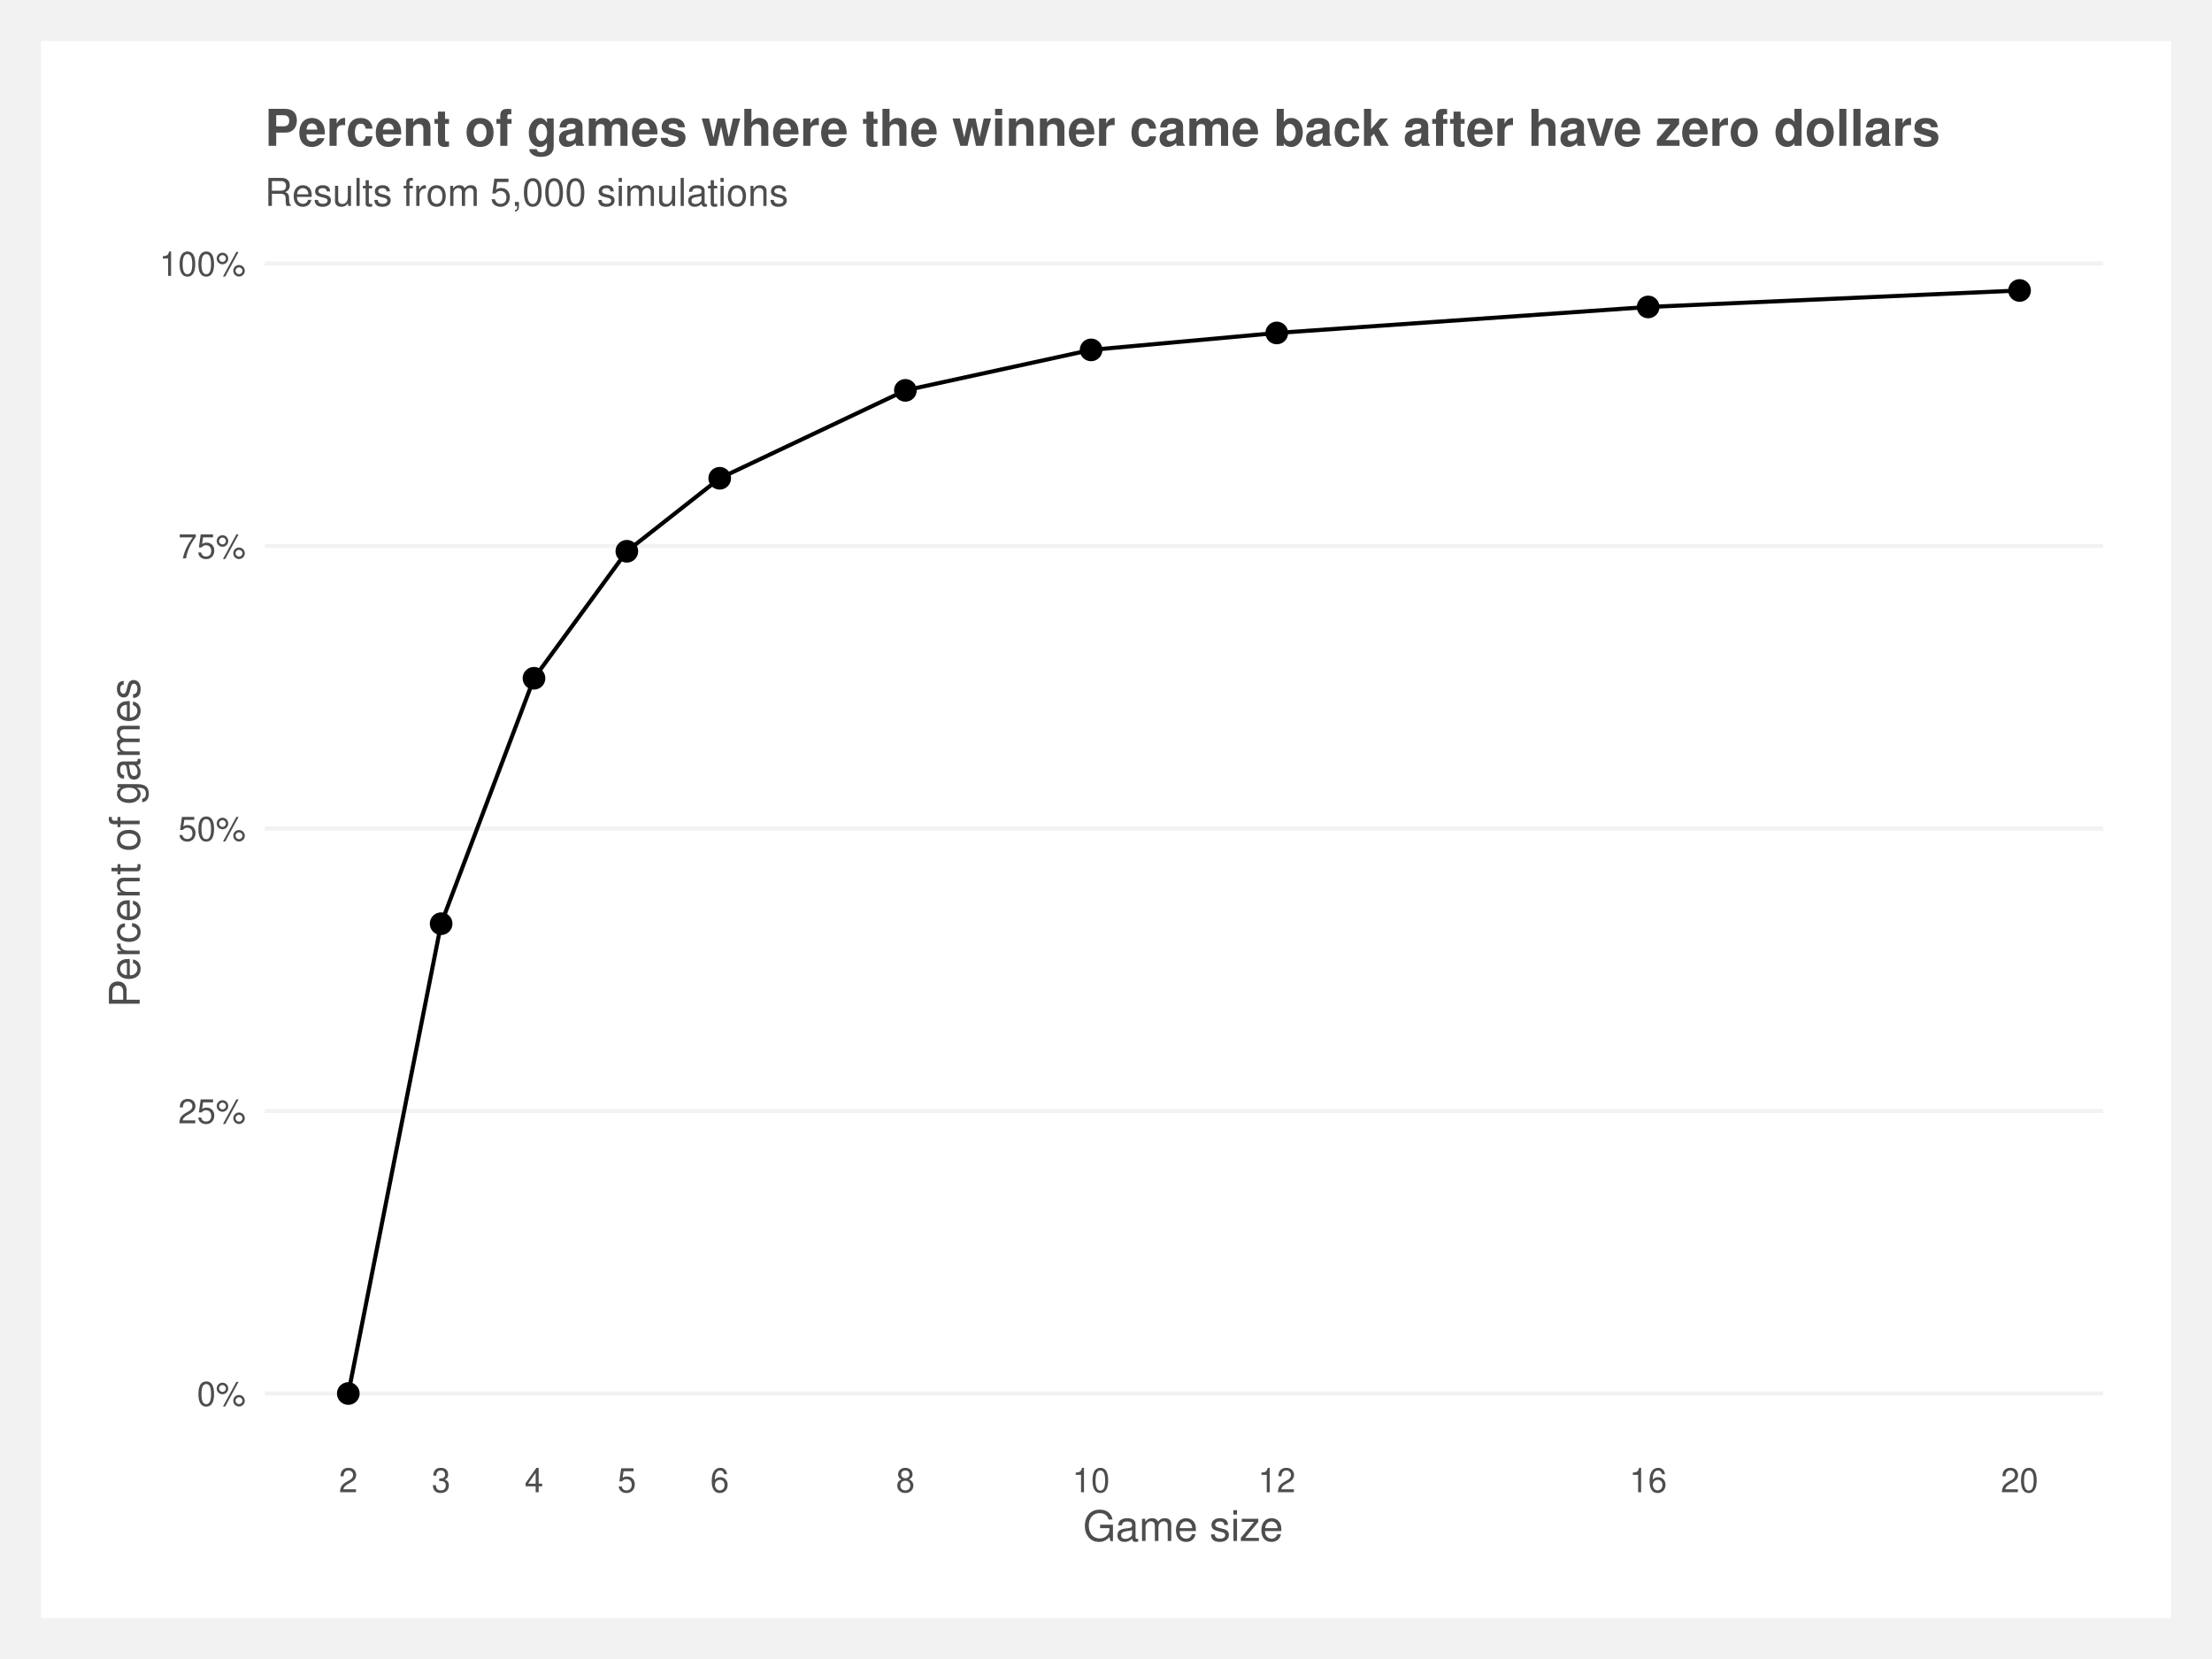
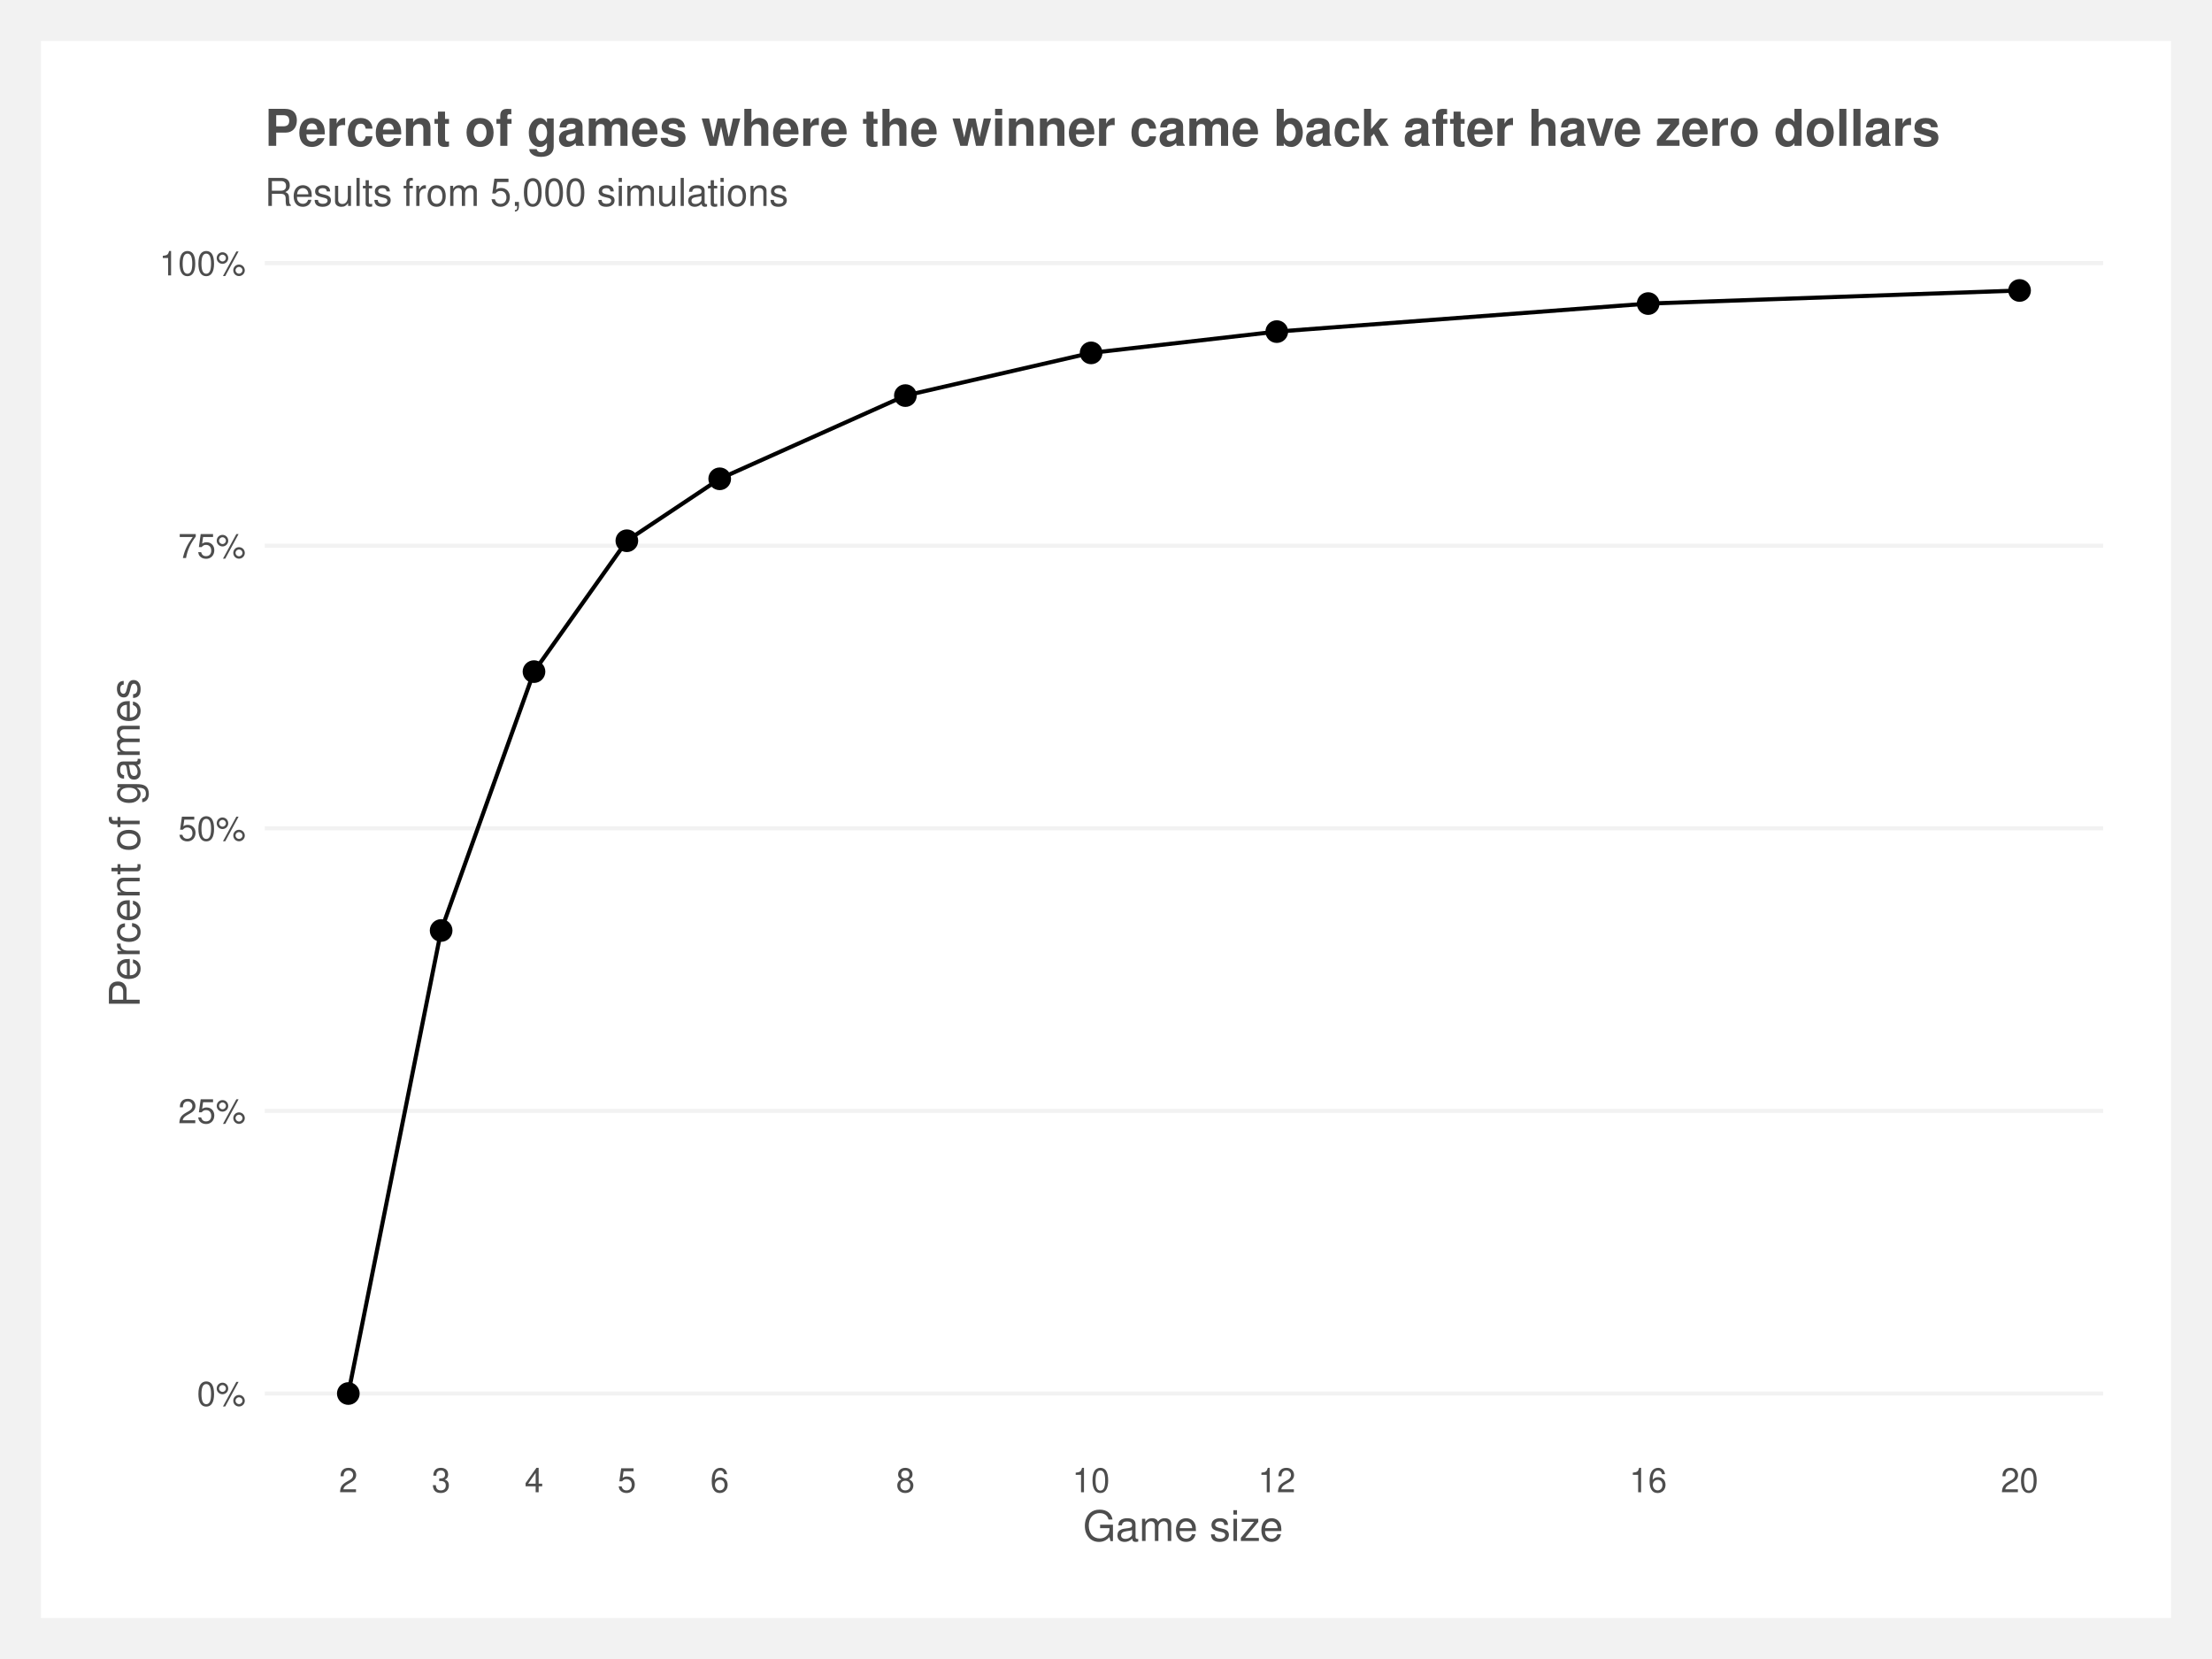
<svg xmlns="http://www.w3.org/2000/svg" viewBox="0 0 576.00 432.00">
  <defs>
    <style type="text/css">
    line, polyline, polygon, path, rect, circle {
      fill: none;
      stroke: #000000;
      stroke-linecap: round;
      stroke-linejoin: round;
      stroke-miterlimit: 10.00;
    }
  </style>
  </defs>
  <rect width="100%" height="100%" style="stroke: none; fill: #FFFFFF;" />
  <rect x="0.00" y="0.00" width="576.00" height="432.00" style="stroke-width: 21.34; stroke: #F2F2F2;" />
  <defs>
    <clipPath id="cpNjguOTR8NTQ3LjY1fDM3Ny4yM3w2MS4yOA==">
      <rect x="68.94" y="61.28" width="478.72" height="315.96" />
    </clipPath>
  </defs>
  <rect x="68.94" y="61.28" width="478.72" height="315.96" style="stroke-width: 1.07; stroke: none;" clip-path="url(#cpNjguOTR8NTQ3LjY1fDM3Ny4yM3w2MS4yOA==)" />
-   <polyline points="68.94,326.09 547.65,326.09 " style="stroke-width: 0.53; stroke: none; stroke-linecap: butt;" clip-path="url(#cpNjguOTR8NTQ3LjY1fDM3Ny4yM3w2MS4yOA==)" />
-   <polyline points="68.94,252.53 547.65,252.53 " style="stroke-width: 0.53; stroke: none; stroke-linecap: butt;" clip-path="url(#cpNjguOTR8NTQ3LjY1fDM3Ny4yM3w2MS4yOA==)" />
-   <polyline points="68.94,178.97 547.65,178.97 " style="stroke-width: 0.53; stroke: none; stroke-linecap: butt;" clip-path="url(#cpNjguOTR8NTQ3LjY1fDM3Ny4yM3w2MS4yOA==)" />
-   <polyline points="68.94,105.41 547.65,105.41 " style="stroke-width: 0.53; stroke: none; stroke-linecap: butt;" clip-path="url(#cpNjguOTR8NTQ3LjY1fDM3Ny4yM3w2MS4yOA==)" />
+   <polyline points="68.94,326.08 547.65,326.08 " style="stroke-width: 0.53; stroke: none; stroke-linecap: butt;" clip-path="url(#cpNjguOTR8NTQ3LjY1fDM3Ny4yM3w2MS4yOA==)" />
+   <polyline points="68.94,252.49 547.65,252.49 " style="stroke-width: 0.53; stroke: none; stroke-linecap: butt;" clip-path="url(#cpNjguOTR8NTQ3LjY1fDM3Ny4yM3w2MS4yOA==)" />
+   <polyline points="68.94,178.90 547.65,178.90 " style="stroke-width: 0.53; stroke: none; stroke-linecap: butt;" clip-path="url(#cpNjguOTR8NTQ3LjY1fDM3Ny4yM3w2MS4yOA==)" />
+   <polyline points="68.94,105.31 547.65,105.31 " style="stroke-width: 0.53; stroke: none; stroke-linecap: butt;" clip-path="url(#cpNjguOTR8NTQ3LjY1fDM3Ny4yM3w2MS4yOA==)" />
  <polyline points="78.61,377.23 78.61,61.28 " style="stroke-width: 0.53; stroke: none; stroke-linecap: butt;" clip-path="url(#cpNjguOTR8NTQ3LjY1fDM3Ny4yM3w2MS4yOA==)" />
  <polyline points="102.78,377.23 102.78,61.28 " style="stroke-width: 0.53; stroke: none; stroke-linecap: butt;" clip-path="url(#cpNjguOTR8NTQ3LjY1fDM3Ny4yM3w2MS4yOA==)" />
  <polyline points="126.96,377.23 126.96,61.28 " style="stroke-width: 0.53; stroke: none; stroke-linecap: butt;" clip-path="url(#cpNjguOTR8NTQ3LjY1fDM3Ny4yM3w2MS4yOA==)" />
  <polyline points="151.14,377.23 151.14,61.28 " style="stroke-width: 0.53; stroke: none; stroke-linecap: butt;" clip-path="url(#cpNjguOTR8NTQ3LjY1fDM3Ny4yM3w2MS4yOA==)" />
  <polyline points="175.32,377.23 175.32,61.28 " style="stroke-width: 0.53; stroke: none; stroke-linecap: butt;" clip-path="url(#cpNjguOTR8NTQ3LjY1fDM3Ny4yM3w2MS4yOA==)" />
  <polyline points="211.58,377.23 211.58,61.28 " style="stroke-width: 0.53; stroke: none; stroke-linecap: butt;" clip-path="url(#cpNjguOTR8NTQ3LjY1fDM3Ny4yM3w2MS4yOA==)" />
  <polyline points="259.94,377.23 259.94,61.28 " style="stroke-width: 0.53; stroke: none; stroke-linecap: butt;" clip-path="url(#cpNjguOTR8NTQ3LjY1fDM3Ny4yM3w2MS4yOA==)" />
  <polyline points="308.29,377.23 308.29,61.28 " style="stroke-width: 0.53; stroke: none; stroke-linecap: butt;" clip-path="url(#cpNjguOTR8NTQ3LjY1fDM3Ny4yM3w2MS4yOA==)" />
  <polyline points="380.83,377.23 380.83,61.28 " style="stroke-width: 0.53; stroke: none; stroke-linecap: butt;" clip-path="url(#cpNjguOTR8NTQ3LjY1fDM3Ny4yM3w2MS4yOA==)" />
  <polyline points="477.54,377.23 477.54,61.28 " style="stroke-width: 0.53; stroke: none; stroke-linecap: butt;" clip-path="url(#cpNjguOTR8NTQ3LjY1fDM3Ny4yM3w2MS4yOA==)" />
  <polyline points="537.98,377.23 537.98,61.28 " style="stroke-width: 0.53; stroke: none; stroke-linecap: butt;" clip-path="url(#cpNjguOTR8NTQ3LjY1fDM3Ny4yM3w2MS4yOA==)" />
  <polyline points="68.94,362.87 547.65,362.87 " style="stroke-width: 1.07; stroke: #F2F2F2; stroke-linecap: butt;" clip-path="url(#cpNjguOTR8NTQ3LjY1fDM3Ny4yM3w2MS4yOA==)" />
-   <polyline points="68.94,289.31 547.65,289.31 " style="stroke-width: 1.07; stroke: #F2F2F2; stroke-linecap: butt;" clip-path="url(#cpNjguOTR8NTQ3LjY1fDM3Ny4yM3w2MS4yOA==)" />
-   <polyline points="68.94,215.75 547.65,215.75 " style="stroke-width: 1.07; stroke: #F2F2F2; stroke-linecap: butt;" clip-path="url(#cpNjguOTR8NTQ3LjY1fDM3Ny4yM3w2MS4yOA==)" />
-   <polyline points="68.94,142.19 547.65,142.19 " style="stroke-width: 1.07; stroke: #F2F2F2; stroke-linecap: butt;" clip-path="url(#cpNjguOTR8NTQ3LjY1fDM3Ny4yM3w2MS4yOA==)" />
-   <polyline points="68.94,68.63 547.65,68.63 " style="stroke-width: 1.07; stroke: #F2F2F2; stroke-linecap: butt;" clip-path="url(#cpNjguOTR8NTQ3LjY1fDM3Ny4yM3w2MS4yOA==)" />
+   <polyline points="68.94,289.28 547.65,289.28 " style="stroke-width: 1.07; stroke: #F2F2F2; stroke-linecap: butt;" clip-path="url(#cpNjguOTR8NTQ3LjY1fDM3Ny4yM3w2MS4yOA==)" />
+   <polyline points="68.94,215.69 547.65,215.69 " style="stroke-width: 1.07; stroke: #F2F2F2; stroke-linecap: butt;" clip-path="url(#cpNjguOTR8NTQ3LjY1fDM3Ny4yM3w2MS4yOA==)" />
+   <polyline points="68.94,142.10 547.65,142.10 " style="stroke-width: 1.07; stroke: #F2F2F2; stroke-linecap: butt;" clip-path="url(#cpNjguOTR8NTQ3LjY1fDM3Ny4yM3w2MS4yOA==)" />
+   <polyline points="68.94,68.51 547.65,68.51 " style="stroke-width: 1.07; stroke: #F2F2F2; stroke-linecap: butt;" clip-path="url(#cpNjguOTR8NTQ3LjY1fDM3Ny4yM3w2MS4yOA==)" />
  <polyline points="90.70,377.23 90.70,61.28 " style="stroke-width: 1.07; stroke: none; stroke-linecap: butt;" clip-path="url(#cpNjguOTR8NTQ3LjY1fDM3Ny4yM3w2MS4yOA==)" />
  <polyline points="114.87,377.23 114.87,61.28 " style="stroke-width: 1.07; stroke: none; stroke-linecap: butt;" clip-path="url(#cpNjguOTR8NTQ3LjY1fDM3Ny4yM3w2MS4yOA==)" />
  <polyline points="139.05,377.23 139.05,61.28 " style="stroke-width: 1.07; stroke: none; stroke-linecap: butt;" clip-path="url(#cpNjguOTR8NTQ3LjY1fDM3Ny4yM3w2MS4yOA==)" />
  <polyline points="163.23,377.23 163.23,61.28 " style="stroke-width: 1.07; stroke: none; stroke-linecap: butt;" clip-path="url(#cpNjguOTR8NTQ3LjY1fDM3Ny4yM3w2MS4yOA==)" />
  <polyline points="187.41,377.23 187.41,61.28 " style="stroke-width: 1.07; stroke: none; stroke-linecap: butt;" clip-path="url(#cpNjguOTR8NTQ3LjY1fDM3Ny4yM3w2MS4yOA==)" />
  <polyline points="235.76,377.23 235.76,61.28 " style="stroke-width: 1.07; stroke: none; stroke-linecap: butt;" clip-path="url(#cpNjguOTR8NTQ3LjY1fDM3Ny4yM3w2MS4yOA==)" />
  <polyline points="284.12,377.23 284.12,61.28 " style="stroke-width: 1.07; stroke: none; stroke-linecap: butt;" clip-path="url(#cpNjguOTR8NTQ3LjY1fDM3Ny4yM3w2MS4yOA==)" />
  <polyline points="332.47,377.23 332.47,61.28 " style="stroke-width: 1.07; stroke: none; stroke-linecap: butt;" clip-path="url(#cpNjguOTR8NTQ3LjY1fDM3Ny4yM3w2MS4yOA==)" />
  <polyline points="429.18,377.23 429.18,61.28 " style="stroke-width: 1.07; stroke: none; stroke-linecap: butt;" clip-path="url(#cpNjguOTR8NTQ3LjY1fDM3Ny4yM3w2MS4yOA==)" />
  <polyline points="525.89,377.23 525.89,61.28 " style="stroke-width: 1.07; stroke: none; stroke-linecap: butt;" clip-path="url(#cpNjguOTR8NTQ3LjY1fDM3Ny4yM3w2MS4yOA==)" />
  <circle cx="90.70" cy="362.87" r="1.95pt" style="stroke-width: 0.71; fill: #000000;" clip-path="url(#cpNjguOTR8NTQ3LjY1fDM3Ny4yM3w2MS4yOA==)" />
-   <circle cx="114.87" cy="240.53" r="1.95pt" style="stroke-width: 0.71; fill: #000000;" clip-path="url(#cpNjguOTR8NTQ3LjY1fDM3Ny4yM3w2MS4yOA==)" />
-   <circle cx="139.05" cy="176.62" r="1.95pt" style="stroke-width: 0.71; fill: #000000;" clip-path="url(#cpNjguOTR8NTQ3LjY1fDM3Ny4yM3w2MS4yOA==)" />
-   <circle cx="163.23" cy="143.55" r="1.95pt" style="stroke-width: 0.71; fill: #000000;" clip-path="url(#cpNjguOTR8NTQ3LjY1fDM3Ny4yM3w2MS4yOA==)" />
-   <circle cx="187.41" cy="124.54" r="1.95pt" style="stroke-width: 0.71; fill: #000000;" clip-path="url(#cpNjguOTR8NTQ3LjY1fDM3Ny4yM3w2MS4yOA==)" />
-   <circle cx="235.76" cy="101.65" r="1.95pt" style="stroke-width: 0.71; fill: #000000;" clip-path="url(#cpNjguOTR8NTQ3LjY1fDM3Ny4yM3w2MS4yOA==)" />
-   <circle cx="284.12" cy="91.11" r="1.95pt" style="stroke-width: 0.71; fill: #000000;" clip-path="url(#cpNjguOTR8NTQ3LjY1fDM3Ny4yM3w2MS4yOA==)" />
-   <circle cx="332.47" cy="86.70" r="1.95pt" style="stroke-width: 0.71; fill: #000000;" clip-path="url(#cpNjguOTR8NTQ3LjY1fDM3Ny4yM3w2MS4yOA==)" />
-   <circle cx="429.18" cy="79.93" r="1.95pt" style="stroke-width: 0.71; fill: #000000;" clip-path="url(#cpNjguOTR8NTQ3LjY1fDM3Ny4yM3w2MS4yOA==)" />
+   <circle cx="114.87" cy="242.30" r="1.95pt" style="stroke-width: 0.71; fill: #000000;" clip-path="url(#cpNjguOTR8NTQ3LjY1fDM3Ny4yM3w2MS4yOA==)" />
+   <circle cx="139.05" cy="174.89" r="1.95pt" style="stroke-width: 0.71; fill: #000000;" clip-path="url(#cpNjguOTR8NTQ3LjY1fDM3Ny4yM3w2MS4yOA==)" />
+   <circle cx="163.23" cy="140.81" r="1.95pt" style="stroke-width: 0.71; fill: #000000;" clip-path="url(#cpNjguOTR8NTQ3LjY1fDM3Ny4yM3w2MS4yOA==)" />
+   <circle cx="187.41" cy="124.68" r="1.95pt" style="stroke-width: 0.71; fill: #000000;" clip-path="url(#cpNjguOTR8NTQ3LjY1fDM3Ny4yM3w2MS4yOA==)" />
+   <circle cx="235.76" cy="103.01" r="1.95pt" style="stroke-width: 0.71; fill: #000000;" clip-path="url(#cpNjguOTR8NTQ3LjY1fDM3Ny4yM3w2MS4yOA==)" />
+   <circle cx="284.12" cy="91.89" r="1.95pt" style="stroke-width: 0.71; fill: #000000;" clip-path="url(#cpNjguOTR8NTQ3LjY1fDM3Ny4yM3w2MS4yOA==)" />
+   <circle cx="332.47" cy="86.35" r="1.95pt" style="stroke-width: 0.71; fill: #000000;" clip-path="url(#cpNjguOTR8NTQ3LjY1fDM3Ny4yM3w2MS4yOA==)" />
+   <circle cx="429.18" cy="79.05" r="1.95pt" style="stroke-width: 0.71; fill: #000000;" clip-path="url(#cpNjguOTR8NTQ3LjY1fDM3Ny4yM3w2MS4yOA==)" />
  <circle cx="525.89" cy="75.64" r="1.95pt" style="stroke-width: 0.71; fill: #000000;" clip-path="url(#cpNjguOTR8NTQ3LjY1fDM3Ny4yM3w2MS4yOA==)" />
-   <polyline points="90.70,362.87 114.87,240.53 139.05,176.62 163.23,143.55 187.41,124.54 235.76,101.65 284.12,91.11 332.47,86.70 429.18,79.93 525.89,75.64 " style="stroke-width: 1.07; stroke-linecap: butt;" clip-path="url(#cpNjguOTR8NTQ3LjY1fDM3Ny4yM3w2MS4yOA==)" />
+   <polyline points="90.70,362.87 114.87,242.30 139.05,174.89 163.23,140.81 187.41,124.68 235.76,103.01 284.12,91.89 332.47,86.35 429.18,79.05 525.89,75.64 " style="stroke-width: 1.07; stroke-linecap: butt;" clip-path="url(#cpNjguOTR8NTQ3LjY1fDM3Ny4yM3w2MS4yOA==)" />
  <defs>
    <clipPath id="cpMC4wMHw1NzYuMDB8NDMyLjAwfDAuMDA=">
      <rect x="0.00" y="0.00" width="576.00" height="432.00" />
    </clipPath>
  </defs>
  <g clip-path="url(#cpMC4wMHw1NzYuMDB8NDMyLjAwfDAuMDA=)">
    <text x="51.29" y="366.08" style="font-size: 8.80px; fill: #4D4D4D; font-family: Helvetica;" textLength="12.72px" lengthAdjust="spacingAndGlyphs">0%</text>
  </g>
  <g clip-path="url(#cpMC4wMHw1NzYuMDB8NDMyLjAwfDAuMDA=)">
-     <text x="46.40" y="292.52" style="font-size: 8.80px; fill: #4D4D4D; font-family: Helvetica;" textLength="17.61px" lengthAdjust="spacingAndGlyphs">25%</text>
+     <text x="46.40" y="292.49" style="font-size: 8.80px; fill: #4D4D4D; font-family: Helvetica;" textLength="17.61px" lengthAdjust="spacingAndGlyphs">25%</text>
  </g>
  <g clip-path="url(#cpMC4wMHw1NzYuMDB8NDMyLjAwfDAuMDA=)">
-     <text x="46.40" y="218.96" style="font-size: 8.80px; fill: #4D4D4D; font-family: Helvetica;" textLength="17.61px" lengthAdjust="spacingAndGlyphs">50%</text>
+     <text x="46.40" y="218.90" style="font-size: 8.80px; fill: #4D4D4D; font-family: Helvetica;" textLength="17.61px" lengthAdjust="spacingAndGlyphs">50%</text>
  </g>
  <g clip-path="url(#cpMC4wMHw1NzYuMDB8NDMyLjAwfDAuMDA=)">
-     <text x="46.40" y="145.40" style="font-size: 8.80px; fill: #4D4D4D; font-family: Helvetica;" textLength="17.61px" lengthAdjust="spacingAndGlyphs">75%</text>
+     <text x="46.40" y="145.31" style="font-size: 8.80px; fill: #4D4D4D; font-family: Helvetica;" textLength="17.61px" lengthAdjust="spacingAndGlyphs">75%</text>
  </g>
  <g clip-path="url(#cpMC4wMHw1NzYuMDB8NDMyLjAwfDAuMDA=)">
-     <text x="41.50" y="71.84" style="font-size: 8.80px; fill: #4D4D4D; font-family: Helvetica;" textLength="22.50px" lengthAdjust="spacingAndGlyphs">100%</text>
+     <text x="41.50" y="71.72" style="font-size: 8.80px; fill: #4D4D4D; font-family: Helvetica;" textLength="22.50px" lengthAdjust="spacingAndGlyphs">100%</text>
  </g>
  <polyline points="66.20,362.87 68.94,362.87 " style="stroke-width: 1.07; stroke: none; stroke-linecap: butt;" clip-path="url(#cpMC4wMHw1NzYuMDB8NDMyLjAwfDAuMDA=)" />
-   <polyline points="66.20,289.31 68.94,289.31 " style="stroke-width: 1.07; stroke: none; stroke-linecap: butt;" clip-path="url(#cpMC4wMHw1NzYuMDB8NDMyLjAwfDAuMDA=)" />
-   <polyline points="66.20,215.75 68.94,215.75 " style="stroke-width: 1.07; stroke: none; stroke-linecap: butt;" clip-path="url(#cpMC4wMHw1NzYuMDB8NDMyLjAwfDAuMDA=)" />
-   <polyline points="66.20,142.19 68.94,142.19 " style="stroke-width: 1.07; stroke: none; stroke-linecap: butt;" clip-path="url(#cpMC4wMHw1NzYuMDB8NDMyLjAwfDAuMDA=)" />
-   <polyline points="66.20,68.63 68.94,68.63 " style="stroke-width: 1.07; stroke: none; stroke-linecap: butt;" clip-path="url(#cpMC4wMHw1NzYuMDB8NDMyLjAwfDAuMDA=)" />
+   <polyline points="66.20,289.28 68.94,289.28 " style="stroke-width: 1.07; stroke: none; stroke-linecap: butt;" clip-path="url(#cpMC4wMHw1NzYuMDB8NDMyLjAwfDAuMDA=)" />
+   <polyline points="66.20,215.69 68.94,215.69 " style="stroke-width: 1.07; stroke: none; stroke-linecap: butt;" clip-path="url(#cpMC4wMHw1NzYuMDB8NDMyLjAwfDAuMDA=)" />
+   <polyline points="66.20,142.10 68.94,142.10 " style="stroke-width: 1.07; stroke: none; stroke-linecap: butt;" clip-path="url(#cpMC4wMHw1NzYuMDB8NDMyLjAwfDAuMDA=)" />
+   <polyline points="66.20,68.51 68.94,68.51 " style="stroke-width: 1.07; stroke: none; stroke-linecap: butt;" clip-path="url(#cpMC4wMHw1NzYuMDB8NDMyLjAwfDAuMDA=)" />
  <polyline points="90.70,379.97 90.70,377.23 " style="stroke-width: 1.07; stroke: none; stroke-linecap: butt;" clip-path="url(#cpMC4wMHw1NzYuMDB8NDMyLjAwfDAuMDA=)" />
  <polyline points="114.87,379.97 114.87,377.23 " style="stroke-width: 1.07; stroke: none; stroke-linecap: butt;" clip-path="url(#cpMC4wMHw1NzYuMDB8NDMyLjAwfDAuMDA=)" />
  <polyline points="139.05,379.97 139.05,377.23 " style="stroke-width: 1.07; stroke: none; stroke-linecap: butt;" clip-path="url(#cpMC4wMHw1NzYuMDB8NDMyLjAwfDAuMDA=)" />
  <polyline points="163.23,379.97 163.23,377.23 " style="stroke-width: 1.07; stroke: none; stroke-linecap: butt;" clip-path="url(#cpMC4wMHw1NzYuMDB8NDMyLjAwfDAuMDA=)" />
  <polyline points="187.41,379.97 187.41,377.23 " style="stroke-width: 1.07; stroke: none; stroke-linecap: butt;" clip-path="url(#cpMC4wMHw1NzYuMDB8NDMyLjAwfDAuMDA=)" />
  <polyline points="235.76,379.97 235.76,377.23 " style="stroke-width: 1.07; stroke: none; stroke-linecap: butt;" clip-path="url(#cpMC4wMHw1NzYuMDB8NDMyLjAwfDAuMDA=)" />
  <polyline points="284.12,379.97 284.12,377.23 " style="stroke-width: 1.07; stroke: none; stroke-linecap: butt;" clip-path="url(#cpMC4wMHw1NzYuMDB8NDMyLjAwfDAuMDA=)" />
  <polyline points="332.47,379.97 332.47,377.23 " style="stroke-width: 1.07; stroke: none; stroke-linecap: butt;" clip-path="url(#cpMC4wMHw1NzYuMDB8NDMyLjAwfDAuMDA=)" />
  <polyline points="429.18,379.97 429.18,377.23 " style="stroke-width: 1.07; stroke: none; stroke-linecap: butt;" clip-path="url(#cpMC4wMHw1NzYuMDB8NDMyLjAwfDAuMDA=)" />
  <polyline points="525.89,379.97 525.89,377.23 " style="stroke-width: 1.07; stroke: none; stroke-linecap: butt;" clip-path="url(#cpMC4wMHw1NzYuMDB8NDMyLjAwfDAuMDA=)" />
  <g clip-path="url(#cpMC4wMHw1NzYuMDB8NDMyLjAwfDAuMDA=)">
    <text x="88.25" y="388.58" style="font-size: 8.80px; fill: #4D4D4D; font-family: Helvetica;" textLength="4.89px" lengthAdjust="spacingAndGlyphs">2</text>
  </g>
  <g clip-path="url(#cpMC4wMHw1NzYuMDB8NDMyLjAwfDAuMDA=)">
    <text x="112.43" y="388.58" style="font-size: 8.80px; fill: #4D4D4D; font-family: Helvetica;" textLength="4.89px" lengthAdjust="spacingAndGlyphs">3</text>
  </g>
  <g clip-path="url(#cpMC4wMHw1NzYuMDB8NDMyLjAwfDAuMDA=)">
    <text x="136.61" y="388.58" style="font-size: 8.80px; fill: #4D4D4D; font-family: Helvetica;" textLength="4.89px" lengthAdjust="spacingAndGlyphs">4</text>
  </g>
  <g clip-path="url(#cpMC4wMHw1NzYuMDB8NDMyLjAwfDAuMDA=)">
    <text x="160.78" y="388.58" style="font-size: 8.80px; fill: #4D4D4D; font-family: Helvetica;" textLength="4.89px" lengthAdjust="spacingAndGlyphs">5</text>
  </g>
  <g clip-path="url(#cpMC4wMHw1NzYuMDB8NDMyLjAwfDAuMDA=)">
    <text x="184.96" y="388.58" style="font-size: 8.80px; fill: #4D4D4D; font-family: Helvetica;" textLength="4.89px" lengthAdjust="spacingAndGlyphs">6</text>
  </g>
  <g clip-path="url(#cpMC4wMHw1NzYuMDB8NDMyLjAwfDAuMDA=)">
    <text x="233.32" y="388.58" style="font-size: 8.80px; fill: #4D4D4D; font-family: Helvetica;" textLength="4.89px" lengthAdjust="spacingAndGlyphs">8</text>
  </g>
  <g clip-path="url(#cpMC4wMHw1NzYuMDB8NDMyLjAwfDAuMDA=)">
    <text x="279.22" y="388.58" style="font-size: 8.80px; fill: #4D4D4D; font-family: Helvetica;" textLength="9.79px" lengthAdjust="spacingAndGlyphs">10</text>
  </g>
  <g clip-path="url(#cpMC4wMHw1NzYuMDB8NDMyLjAwfDAuMDA=)">
    <text x="327.58" y="388.58" style="font-size: 8.80px; fill: #4D4D4D; font-family: Helvetica;" textLength="9.79px" lengthAdjust="spacingAndGlyphs">12</text>
  </g>
  <g clip-path="url(#cpMC4wMHw1NzYuMDB8NDMyLjAwfDAuMDA=)">
    <text x="424.29" y="388.58" style="font-size: 8.80px; fill: #4D4D4D; font-family: Helvetica;" textLength="9.79px" lengthAdjust="spacingAndGlyphs">16</text>
  </g>
  <g clip-path="url(#cpMC4wMHw1NzYuMDB8NDMyLjAwfDAuMDA=)">
    <text x="521.00" y="388.58" style="font-size: 8.80px; fill: #4D4D4D; font-family: Helvetica;" textLength="9.79px" lengthAdjust="spacingAndGlyphs">20</text>
  </g>
  <g clip-path="url(#cpMC4wMHw1NzYuMDB8NDMyLjAwfDAuMDA=)">
    <text x="282.01" y="401.26" style="font-size: 11.00px; fill: #4D4D4D; font-family: Helvetica;" textLength="52.57px" lengthAdjust="spacingAndGlyphs">Game size</text>
  </g>
  <g clip-path="url(#cpMC4wMHw1NzYuMDB8NDMyLjAwfDAuMDA=)">
    <text transform="translate(36.37,262.36) rotate(-90)" style="font-size: 11.00px; fill: #4D4D4D; font-family: Helvetica;" textLength="86.21px" lengthAdjust="spacingAndGlyphs">Percent of games</text>
  </g>
  <g clip-path="url(#cpMC4wMHw1NzYuMDB8NDMyLjAwfDAuMDA=)">
    <text x="68.94" y="53.62" style="font-size: 10.00px; fill: #4D4D4D; font-family: Helvetica;" textLength="136.71px" lengthAdjust="spacingAndGlyphs">Results from 5,000 simulations</text>
  </g>
  <g clip-path="url(#cpMC4wMHw1NzYuMDB8NDMyLjAwfDAuMDA=)">
    <text x="68.94" y="37.97" style="font-size: 13.20px; font-weight: bold; fill: #4D4D4D; font-family: Helvetica;" textLength="436.50px" lengthAdjust="spacingAndGlyphs">Percent of games where the winner came back after have zero dollars</text>
  </g>
</svg>
